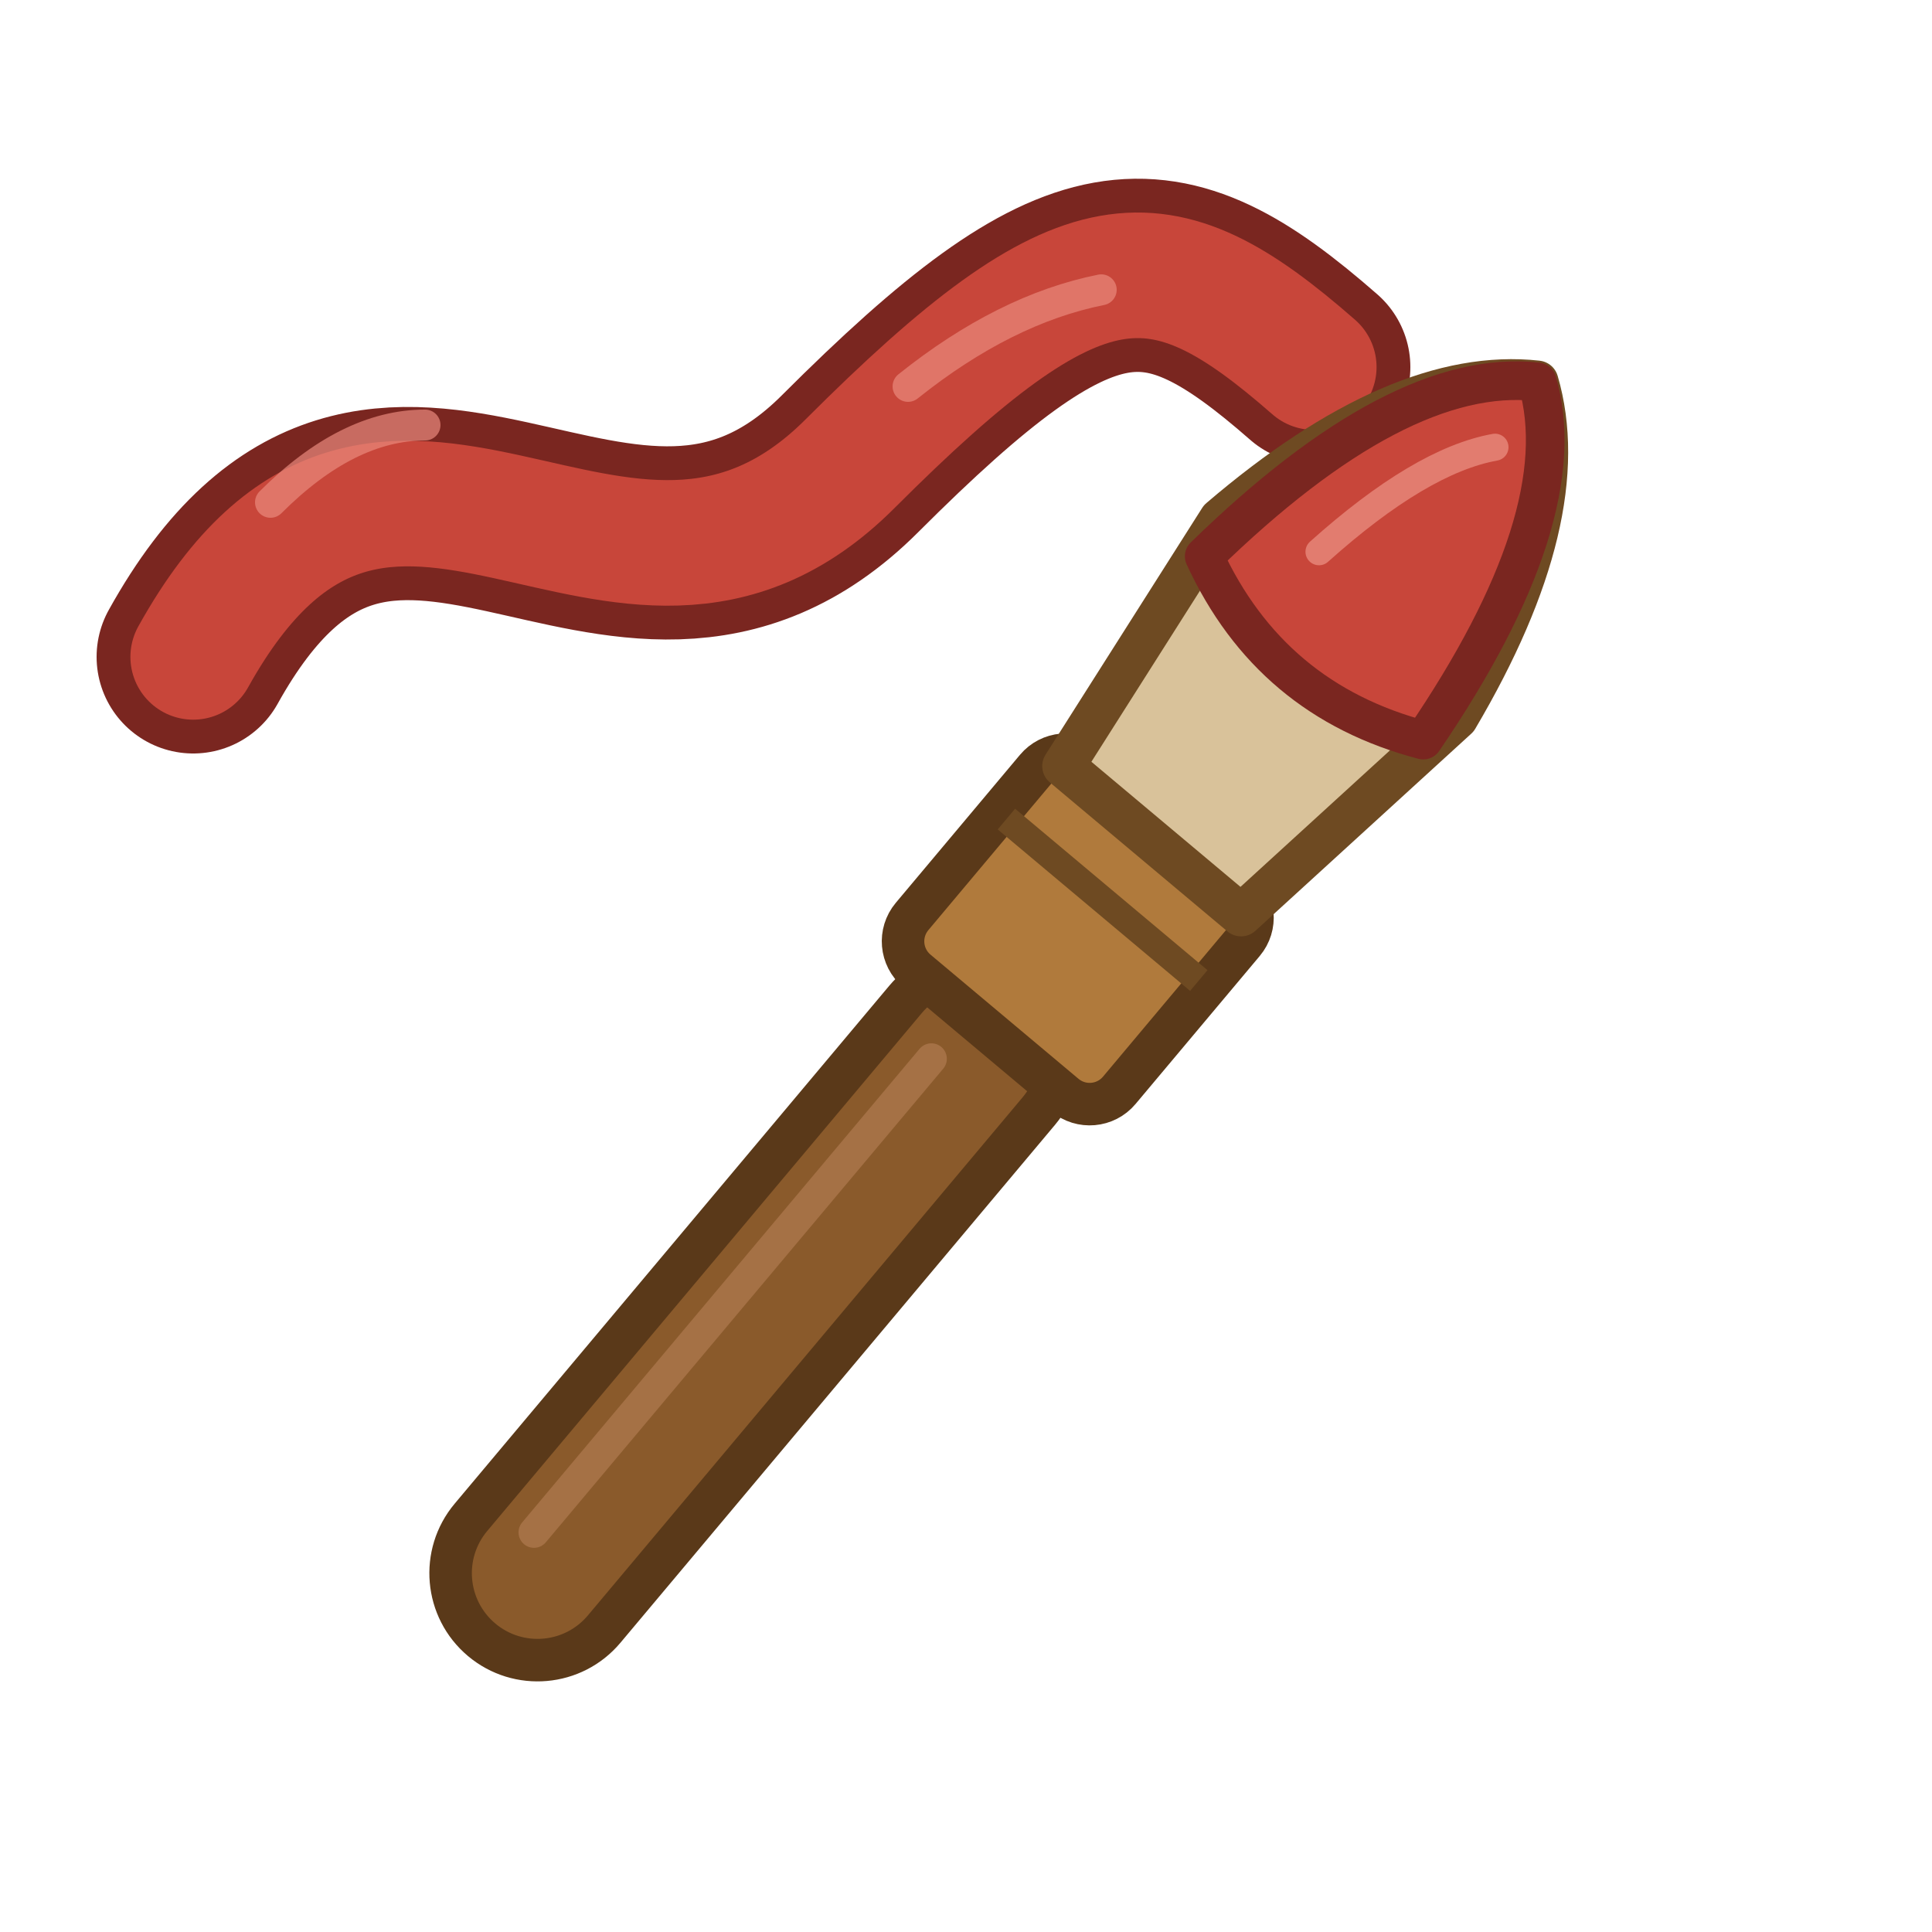
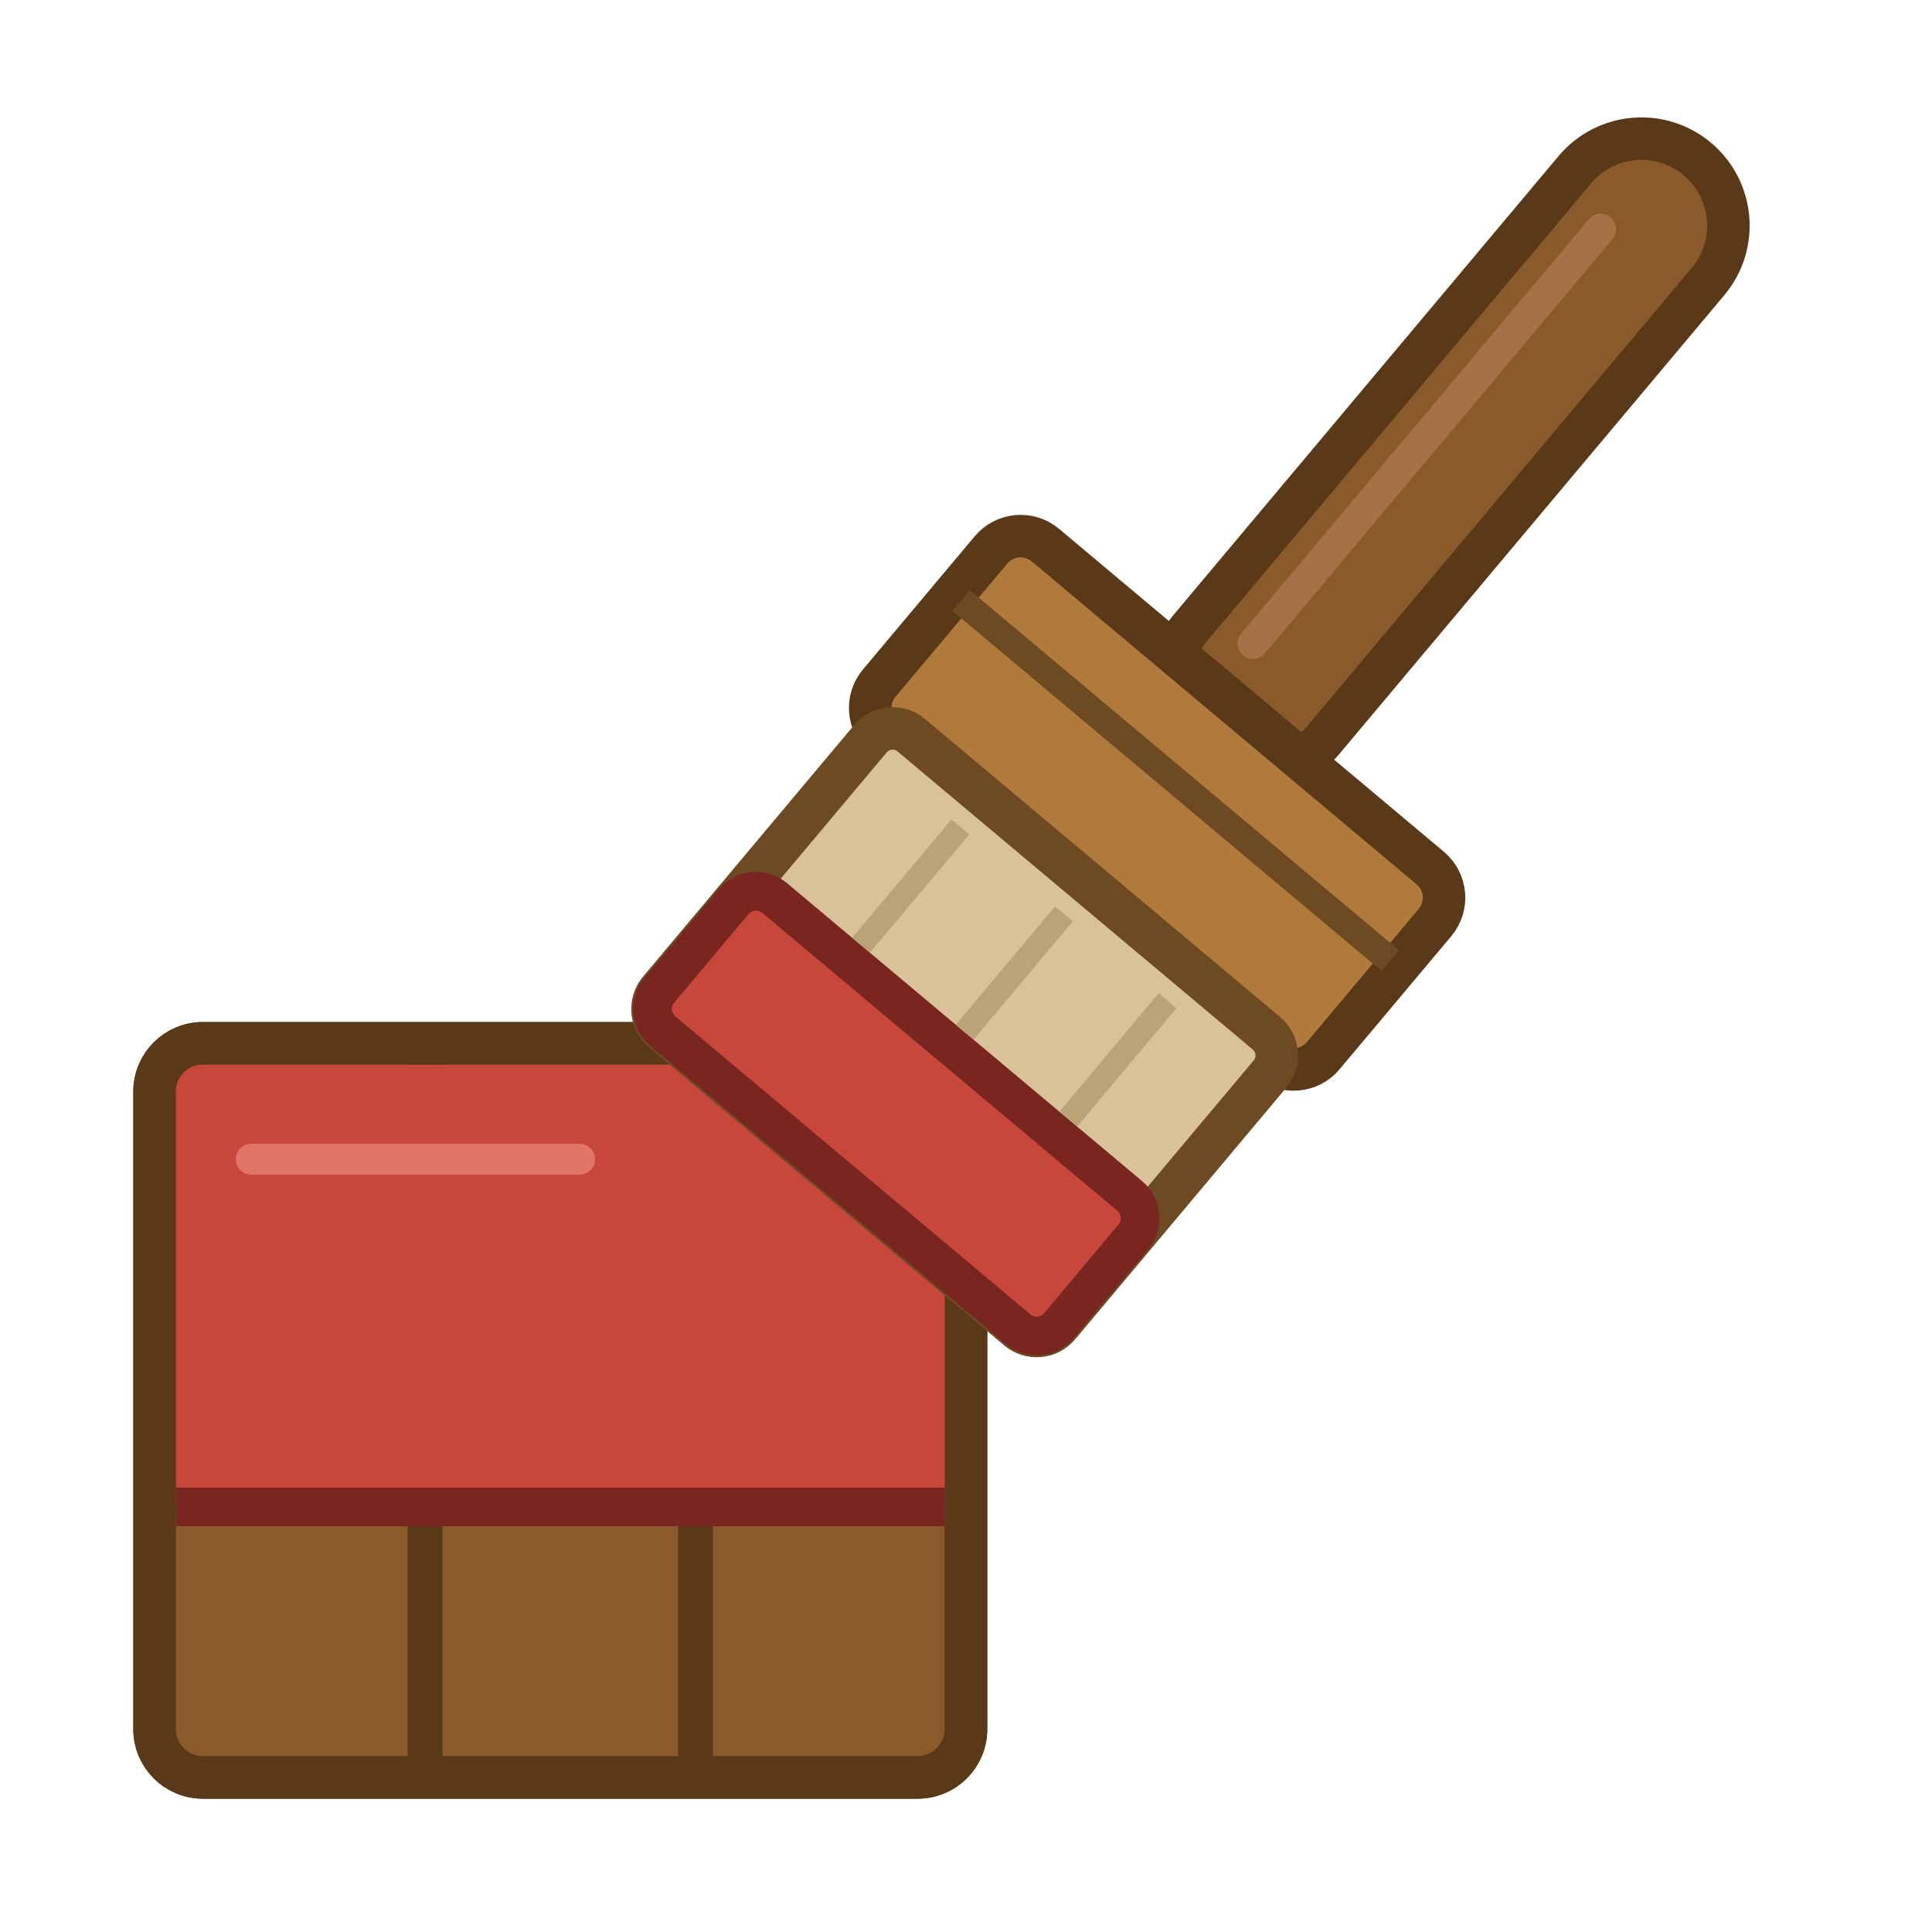
<svg xmlns="http://www.w3.org/2000/svg" viewBox="0 0 100 100" width="100" height="100">
-   <path d="M10 34 C20 16 32 36 44 24 S60 12 68 19" fill="none" stroke="#7A2620" stroke-width="10" stroke-linecap="round" />
-   <path d="M10 34 C20 16 32 36 44 24 S60 12 68 19" fill="none" stroke="#C8463A" stroke-width="6.5" stroke-linecap="round" />
-   <path d="M14 26 Q18 22 22 22" fill="none" stroke="#E9897C" stroke-width="1.6" stroke-linecap="round" opacity=".7" />
-   <path d="M47 20 Q52 16 57 15" fill="none" stroke="#E9897C" stroke-width="1.6" stroke-linecap="round" opacity=".7" />
-   <g transform="rotate(40 50 55)">
-     <rect x="45.5" y="50" width="9" height="44" rx="4.5" fill="#8A5A2B" stroke="#5A3919" stroke-width="2.2" />
-     <path d="M48.5 56 V88" stroke="#B07A50" stroke-width="1.6" stroke-linecap="round" opacity=".7" />
-     <rect x="43" y="39" width="14" height="14" rx="2" fill="#B07A3C" stroke="#5A3919" stroke-width="2.2" />
-     <path d="M43.5 44 H56.5" stroke="#6E4A22" stroke-width="1.4" />
-     <path d="M44 40 L42 25 Q44 13 50 9 Q56 13 58 25 L56 40 Z" fill="#D9C29A" stroke="#6E4A22" stroke-width="2.2" stroke-linejoin="round" />
-     <path d="M42.6 27 Q44 13 50 9 Q56 13 57.4 27 Q50 30.5 42.6 27 Z" fill="#C8463A" stroke="#7A2620" stroke-width="2" stroke-linejoin="round" />
-     <path d="M47 23 Q48 16 50.5 13" stroke="#E9897C" stroke-width="1.4" stroke-linecap="round" fill="none" opacity=".8" />
+   <rect x="8" y="54" width="42" height="38" rx="2.5" fill="#8A5A2B" stroke="#5A3919" stroke-width="2.2" />
+   <path d="M22 55 V91 M36 55 V91" stroke="#5A3919" stroke-width="1.8" />
+   <path d="M9.1 55.1 H48.9 V78 H9.1 Z" fill="#C8463A" />
+   <path d="M9.1 78 H48.9" stroke="#7A2620" stroke-width="2" />
+   <path d="M13 60 H30" stroke="#E9897C" stroke-width="1.6" stroke-linecap="round" opacity=".7" />
+   <rect x="8" y="54" width="42" height="38" rx="2.5" fill="none" stroke="#5A3919" stroke-width="2.2" />
+   <g transform="translate(7 -5) rotate(40 50 50)">
+     <rect x="45.5" y="2" width="9" height="40" rx="4.5" fill="#8A5A2B" stroke="#5A3919" stroke-width="2.2" />
+     <path d="M48.5 8 V36" stroke="#B07A50" stroke-width="1.6" stroke-linecap="round" opacity=".7" />
+     <rect x="35" y="39" width="30" height="13" rx="2" fill="#B07A3C" stroke="#5A3919" stroke-width="2.2" />
+     <path d="M35.5 44 H64.5" stroke="#6E4A22" stroke-width="1.4" />
+     <rect x="36.5" y="51" width="27" height="20" rx="1.5" fill="#D9C29A" stroke="#6E4A22" stroke-width="2.2" />
+     <rect x="36.5" y="62" width="27" height="9" rx="1.5" fill="#C8463A" stroke="#7A2620" stroke-width="2" />
+     <path d="M43 53 V61 M50 53 V61 M57 53 V61" stroke="#B59A6E" stroke-width="1.2" opacity=".8" />
  </g>
</svg>
